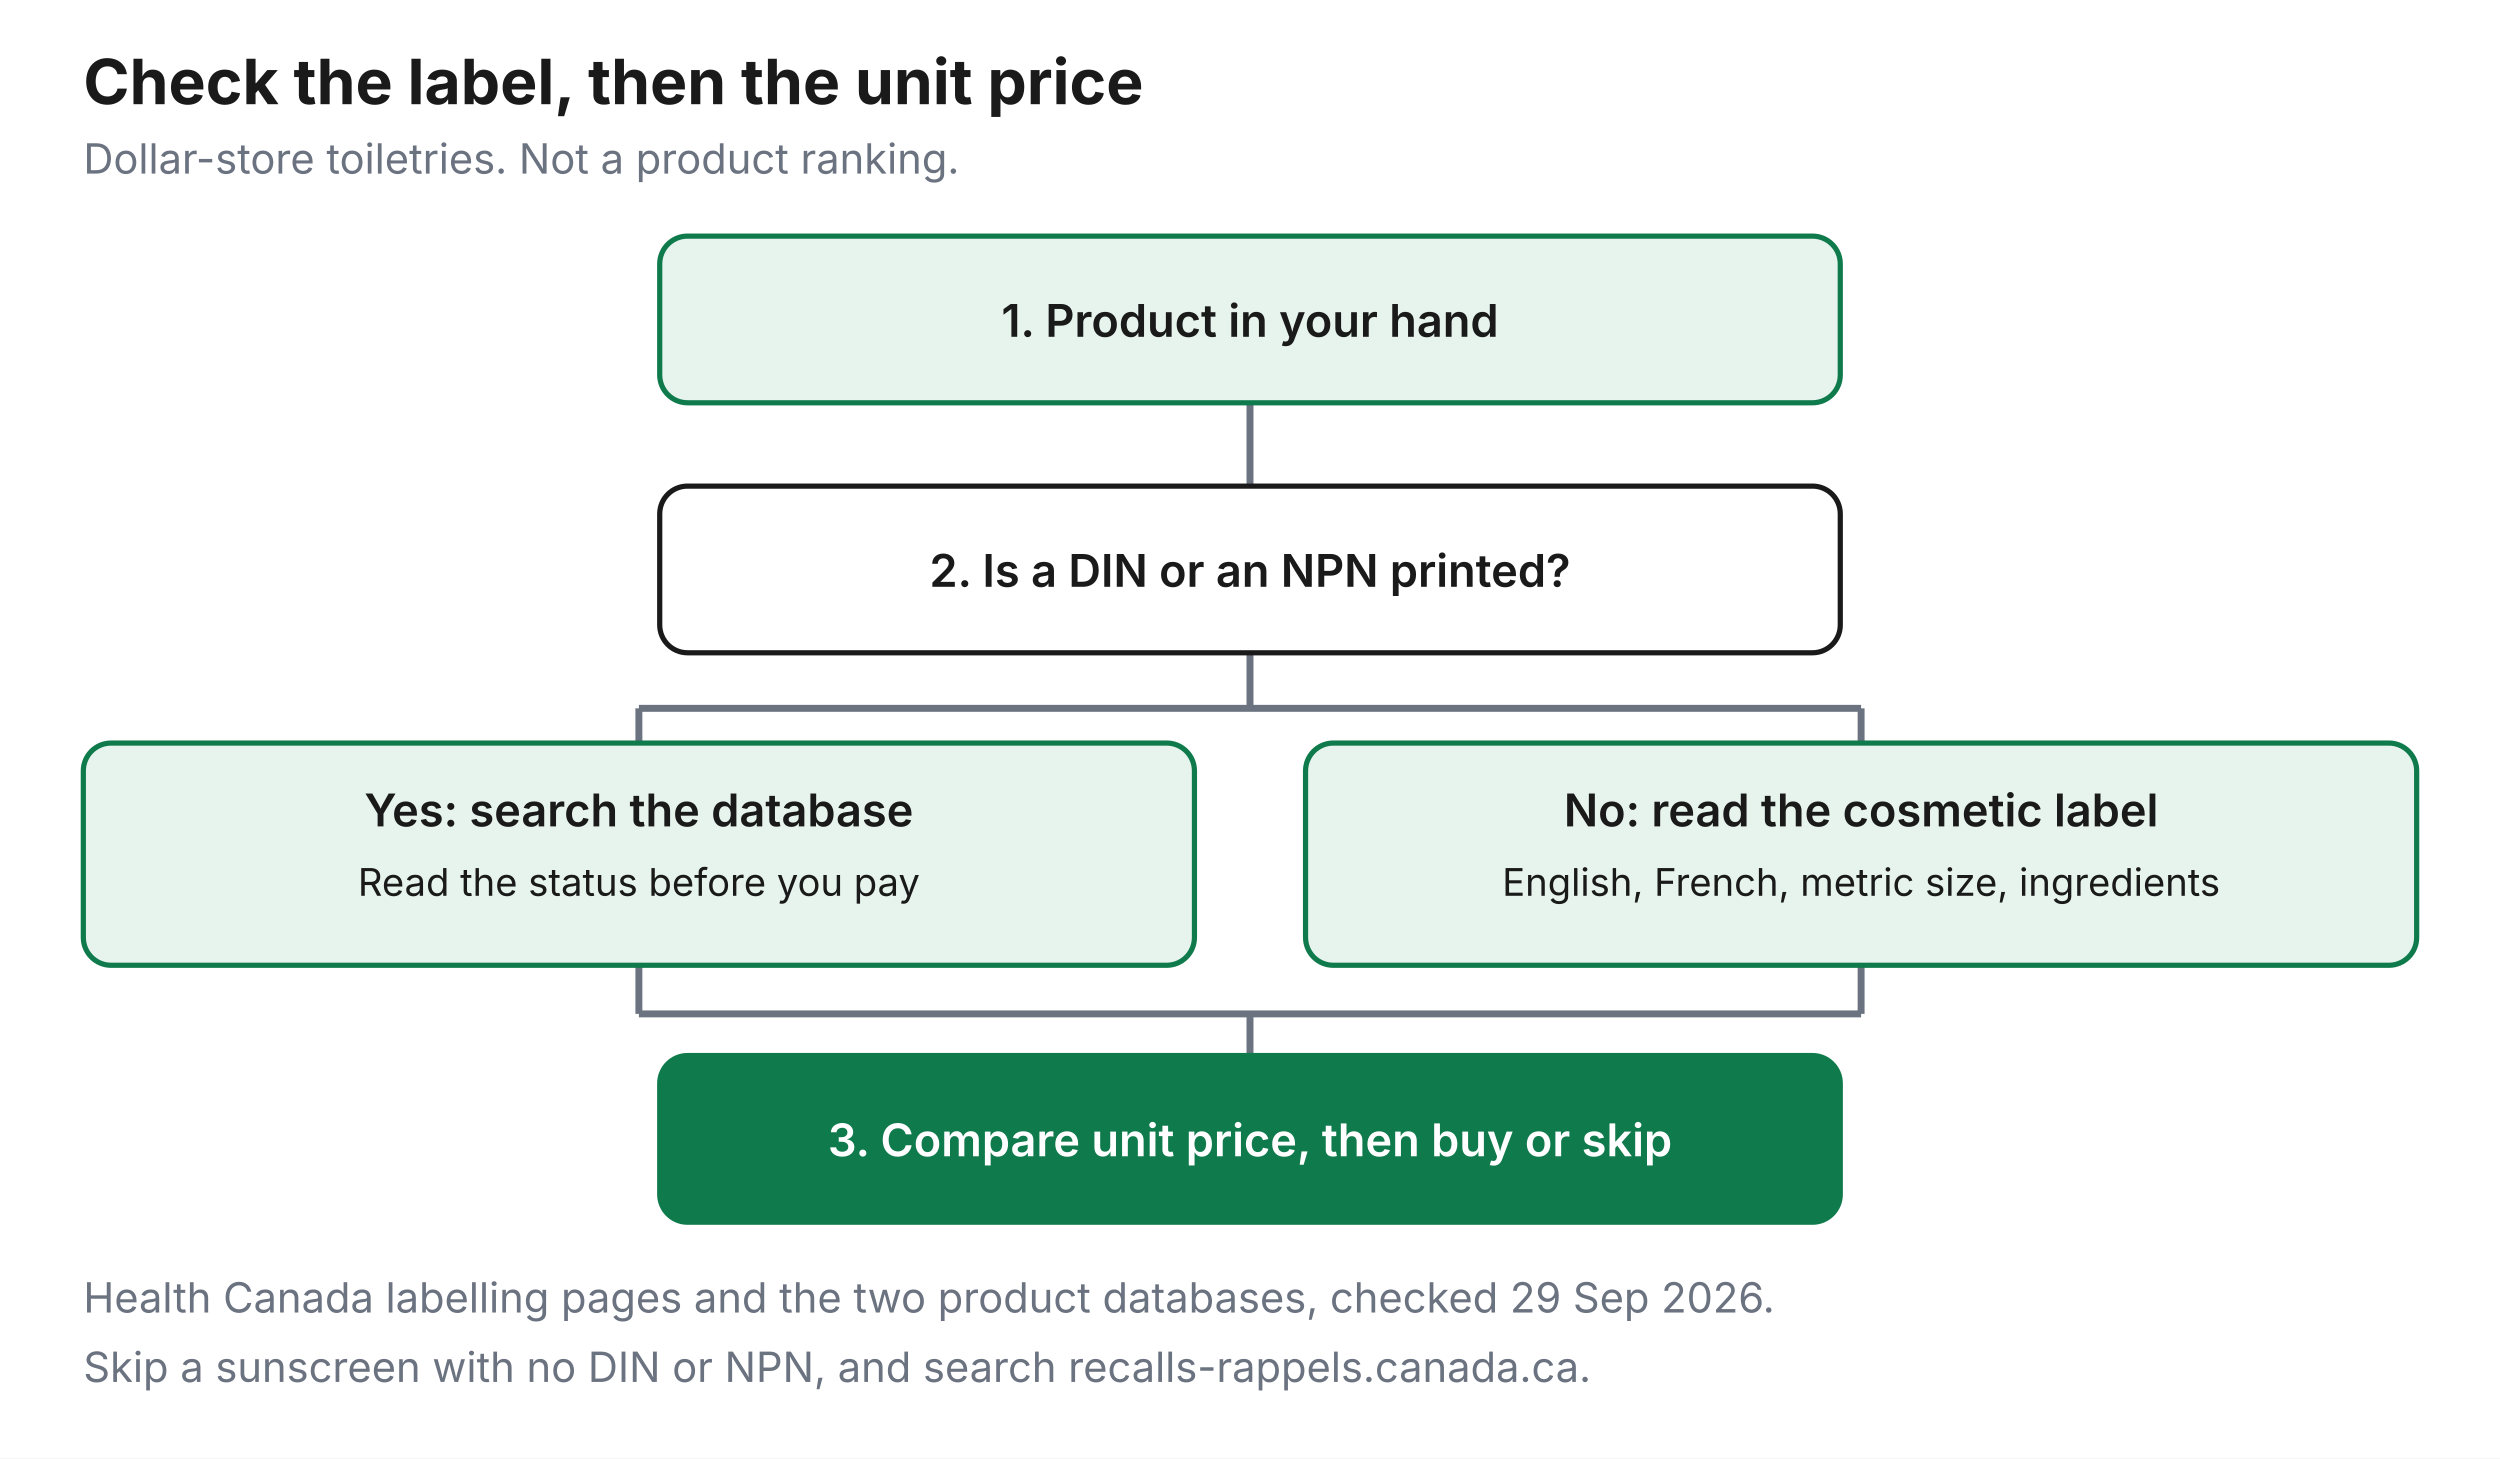
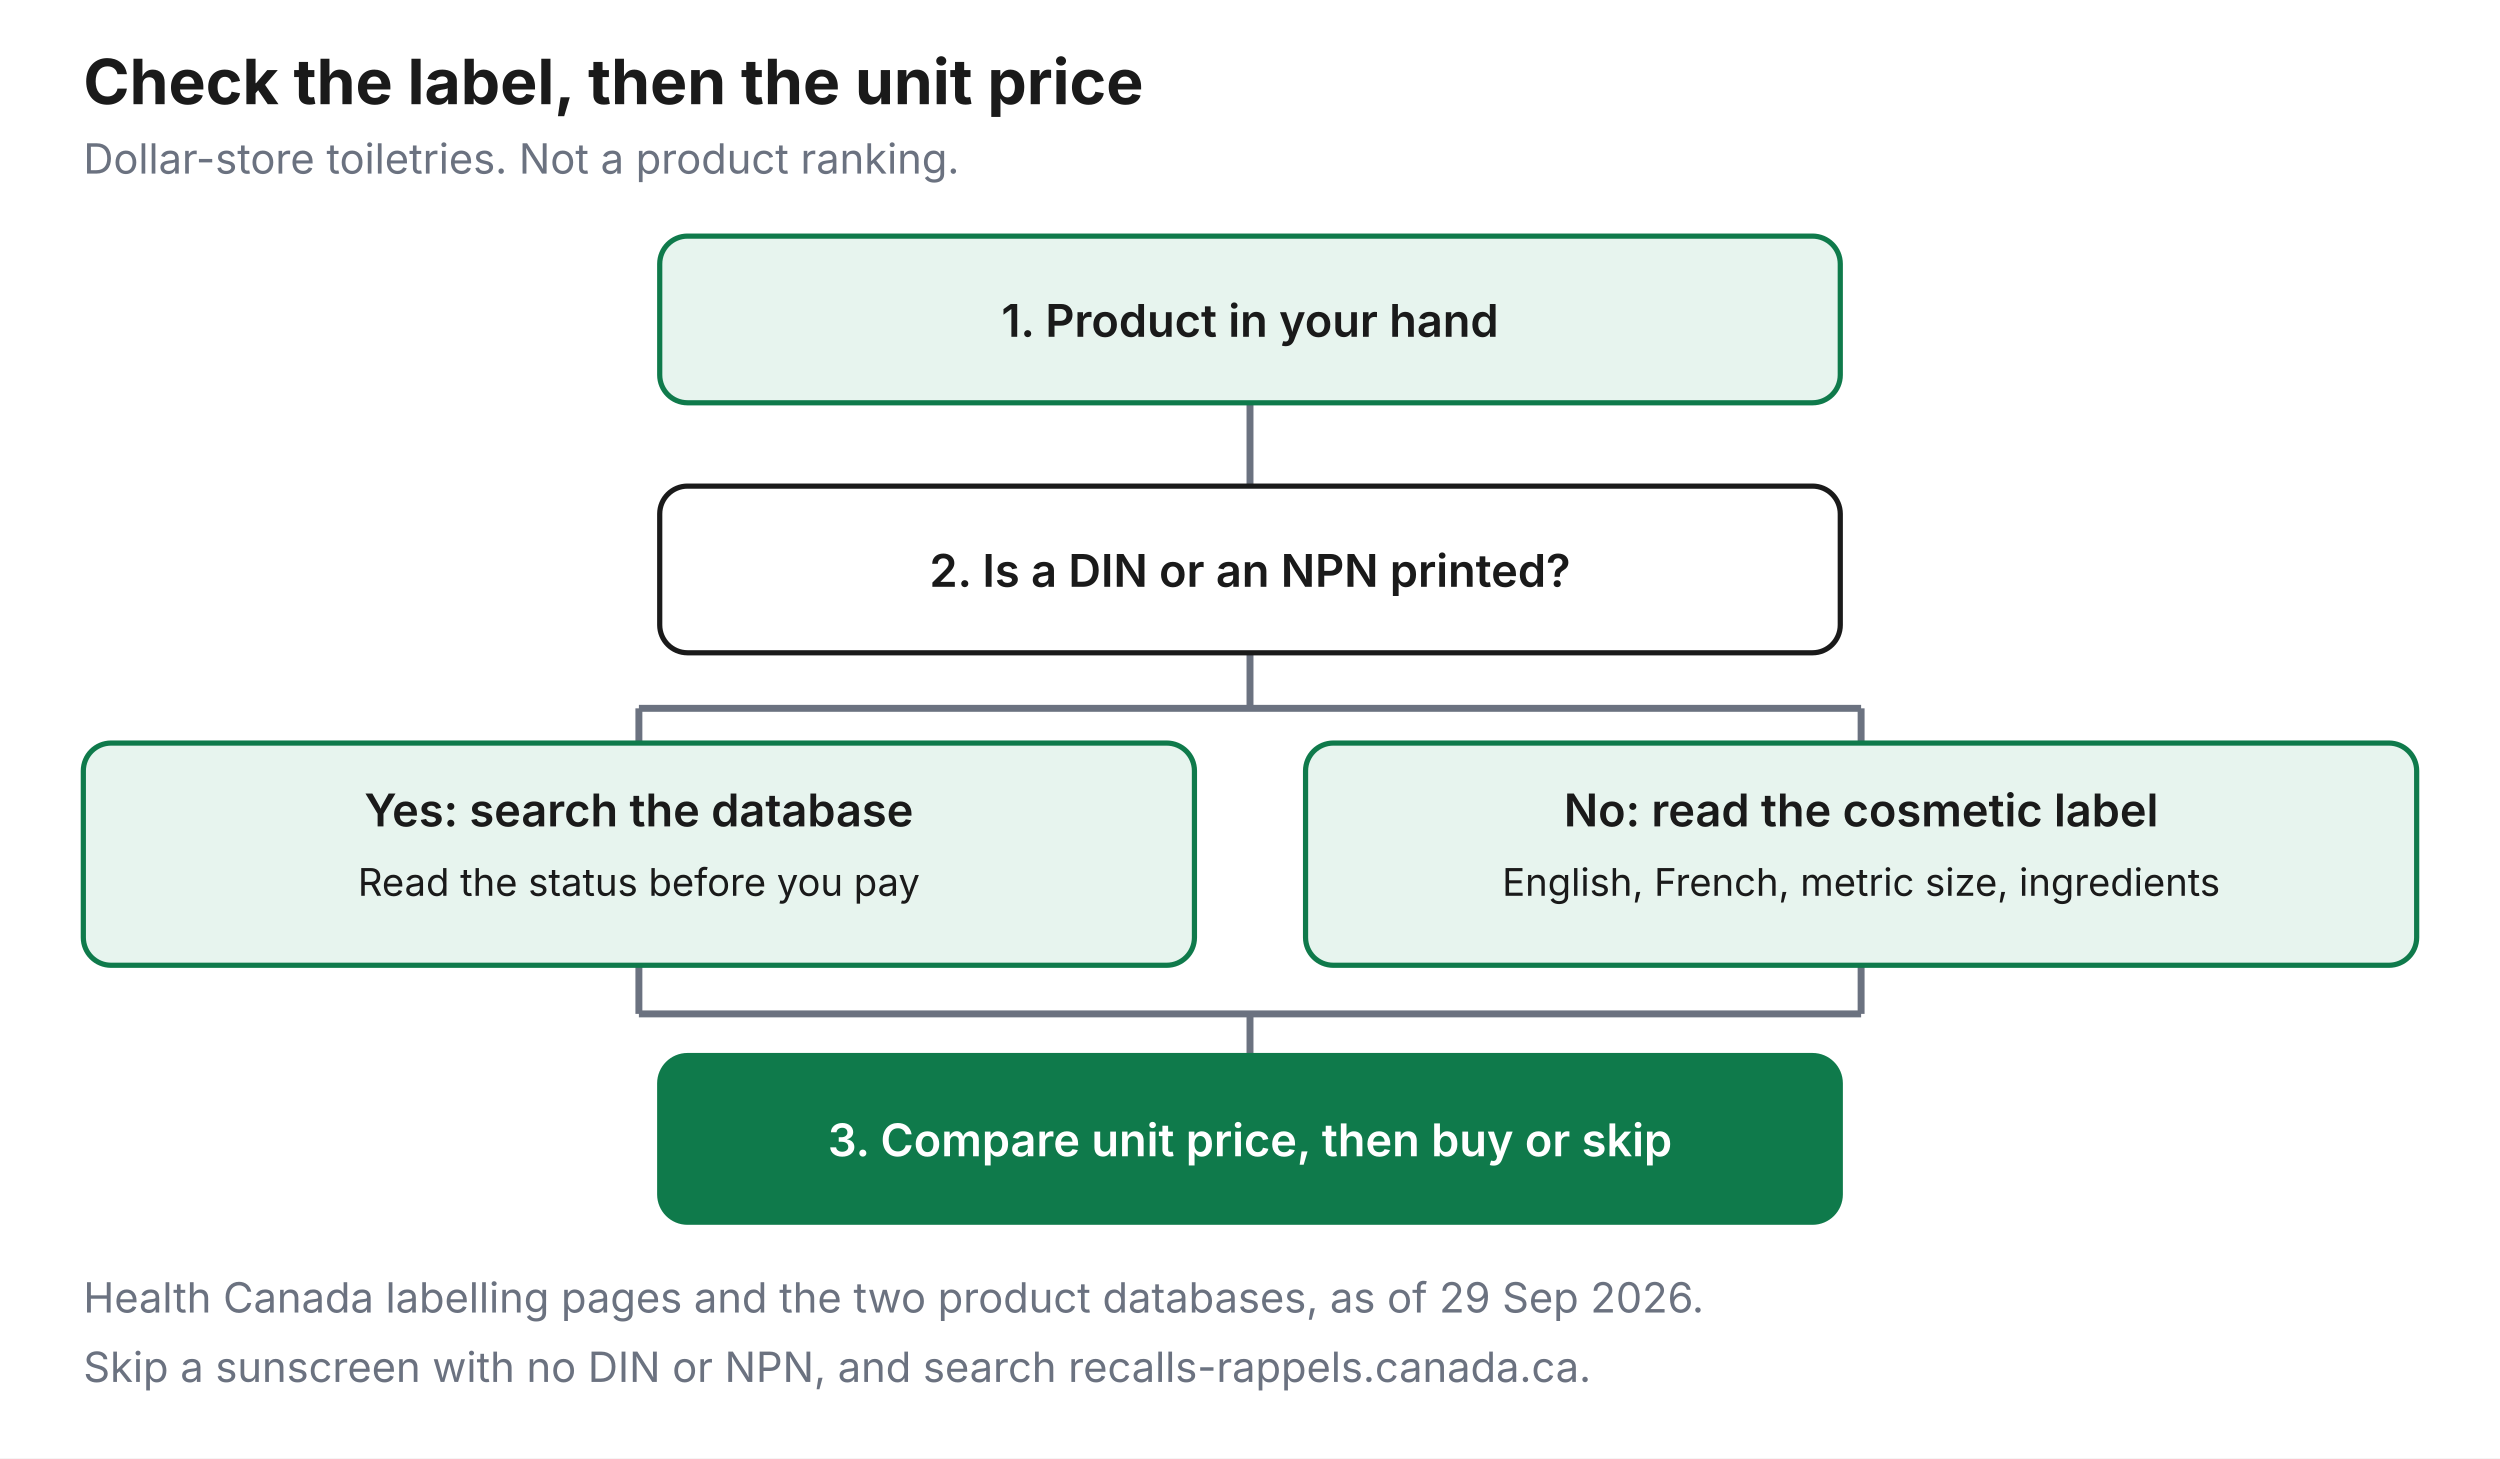
<svg xmlns="http://www.w3.org/2000/svg" viewBox="0 0 720 420" role="img">
  <rect width="720" height="420" fill="#FFFFFF" />
  <text x="24" y="30" font-family="Inter, system-ui, sans-serif" font-size="18" font-weight="700" fill="#1A1A1A">Check the label, then the unit price</text>
  <text x="24" y="50" font-family="Inter, system-ui, sans-serif" font-size="12" fill="#6B7280">Dollar-store toiletries. Not a product ranking.</text>
  <line x1="360" y1="116" x2="360" y2="140" stroke="#6B7280" stroke-width="2" />
  <line x1="360" y1="188" x2="360" y2="204" stroke="#6B7280" stroke-width="2" />
  <line x1="184" y1="204" x2="536" y2="204" stroke="#6B7280" stroke-width="2" />
  <line x1="184" y1="204" x2="184" y2="214" stroke="#6B7280" stroke-width="2" />
  <line x1="536" y1="204" x2="536" y2="214" stroke="#6B7280" stroke-width="2" />
  <line x1="184" y1="278" x2="184" y2="292" stroke="#6B7280" stroke-width="2" />
  <line x1="536" y1="278" x2="536" y2="292" stroke="#6B7280" stroke-width="2" />
  <line x1="184" y1="292" x2="536" y2="292" stroke="#6B7280" stroke-width="2" />
  <line x1="360" y1="292" x2="360" y2="304" stroke="#6B7280" stroke-width="2" />
  <rect x="190" y="68" width="340" height="48" rx="8" fill="#E7F4EE" stroke="#0F7A4B" stroke-width="1.5" />
  <text x="360" y="97" text-anchor="middle" font-family="Inter, system-ui, sans-serif" font-size="13" font-weight="600" fill="#1A1A1A">1. Product in your hand</text>
  <rect x="190" y="140" width="340" height="48" rx="8" fill="#FFFFFF" stroke="#1A1A1A" stroke-width="1.5" />
  <text x="360" y="169" text-anchor="middle" font-family="Inter, system-ui, sans-serif" font-size="13" font-weight="600" fill="#1A1A1A">2. Is a DIN or an NPN printed?</text>
  <rect x="24" y="214" width="320" height="64" rx="8" fill="#E7F4EE" stroke="#0F7A4B" stroke-width="1.5" />
  <text x="184" y="238" text-anchor="middle" font-family="Inter, system-ui, sans-serif" font-size="13" font-weight="600" fill="#1A1A1A">Yes: search the database</text>
  <rect x="376" y="214" width="320" height="64" rx="8" fill="#E7F4EE" stroke="#0F7A4B" stroke-width="1.5" />
  <text x="536" y="238" text-anchor="middle" font-family="Inter, system-ui, sans-serif" font-size="13" font-weight="600" fill="#1A1A1A">No: read the cosmetic label</text>
  <rect x="190" y="304" width="340" height="48" rx="8" fill="#0F7A4B" stroke="#0F7A4B" stroke-width="1.5" />
  <text x="360" y="333" text-anchor="middle" font-family="Inter, system-ui, sans-serif" font-size="13" font-weight="600" fill="#FFFFFF">3. Compare unit price, then buy or skip</text>
  <text x="184" y="258" text-anchor="middle" font-family="Inter, system-ui, sans-serif" font-size="11" fill="#1A1A1A">Read the status before you pay</text>
  <text x="536" y="258" text-anchor="middle" font-family="Inter, system-ui, sans-serif" font-size="11" fill="#1A1A1A">English, French, metric size, ingredients</text>
-   <text x="24" y="378" font-family="Inter, system-ui, sans-serif" font-size="12" fill="#6B7280">Health Canada labelling pages and the two product databases, checked 29 Sep 2026.</text>
+   <text x="24" y="378" font-family="Inter, system-ui, sans-serif" font-size="12" fill="#6B7280">Health Canada labelling pages and the two product databases, as of 29 Sep 2026.</text>
  <text x="24" y="398" font-family="Inter, system-ui, sans-serif" font-size="12" fill="#6B7280">Skip a sunscreen with no DIN or NPN, and search recalls-rappels.canada.ca.</text>
</svg>
